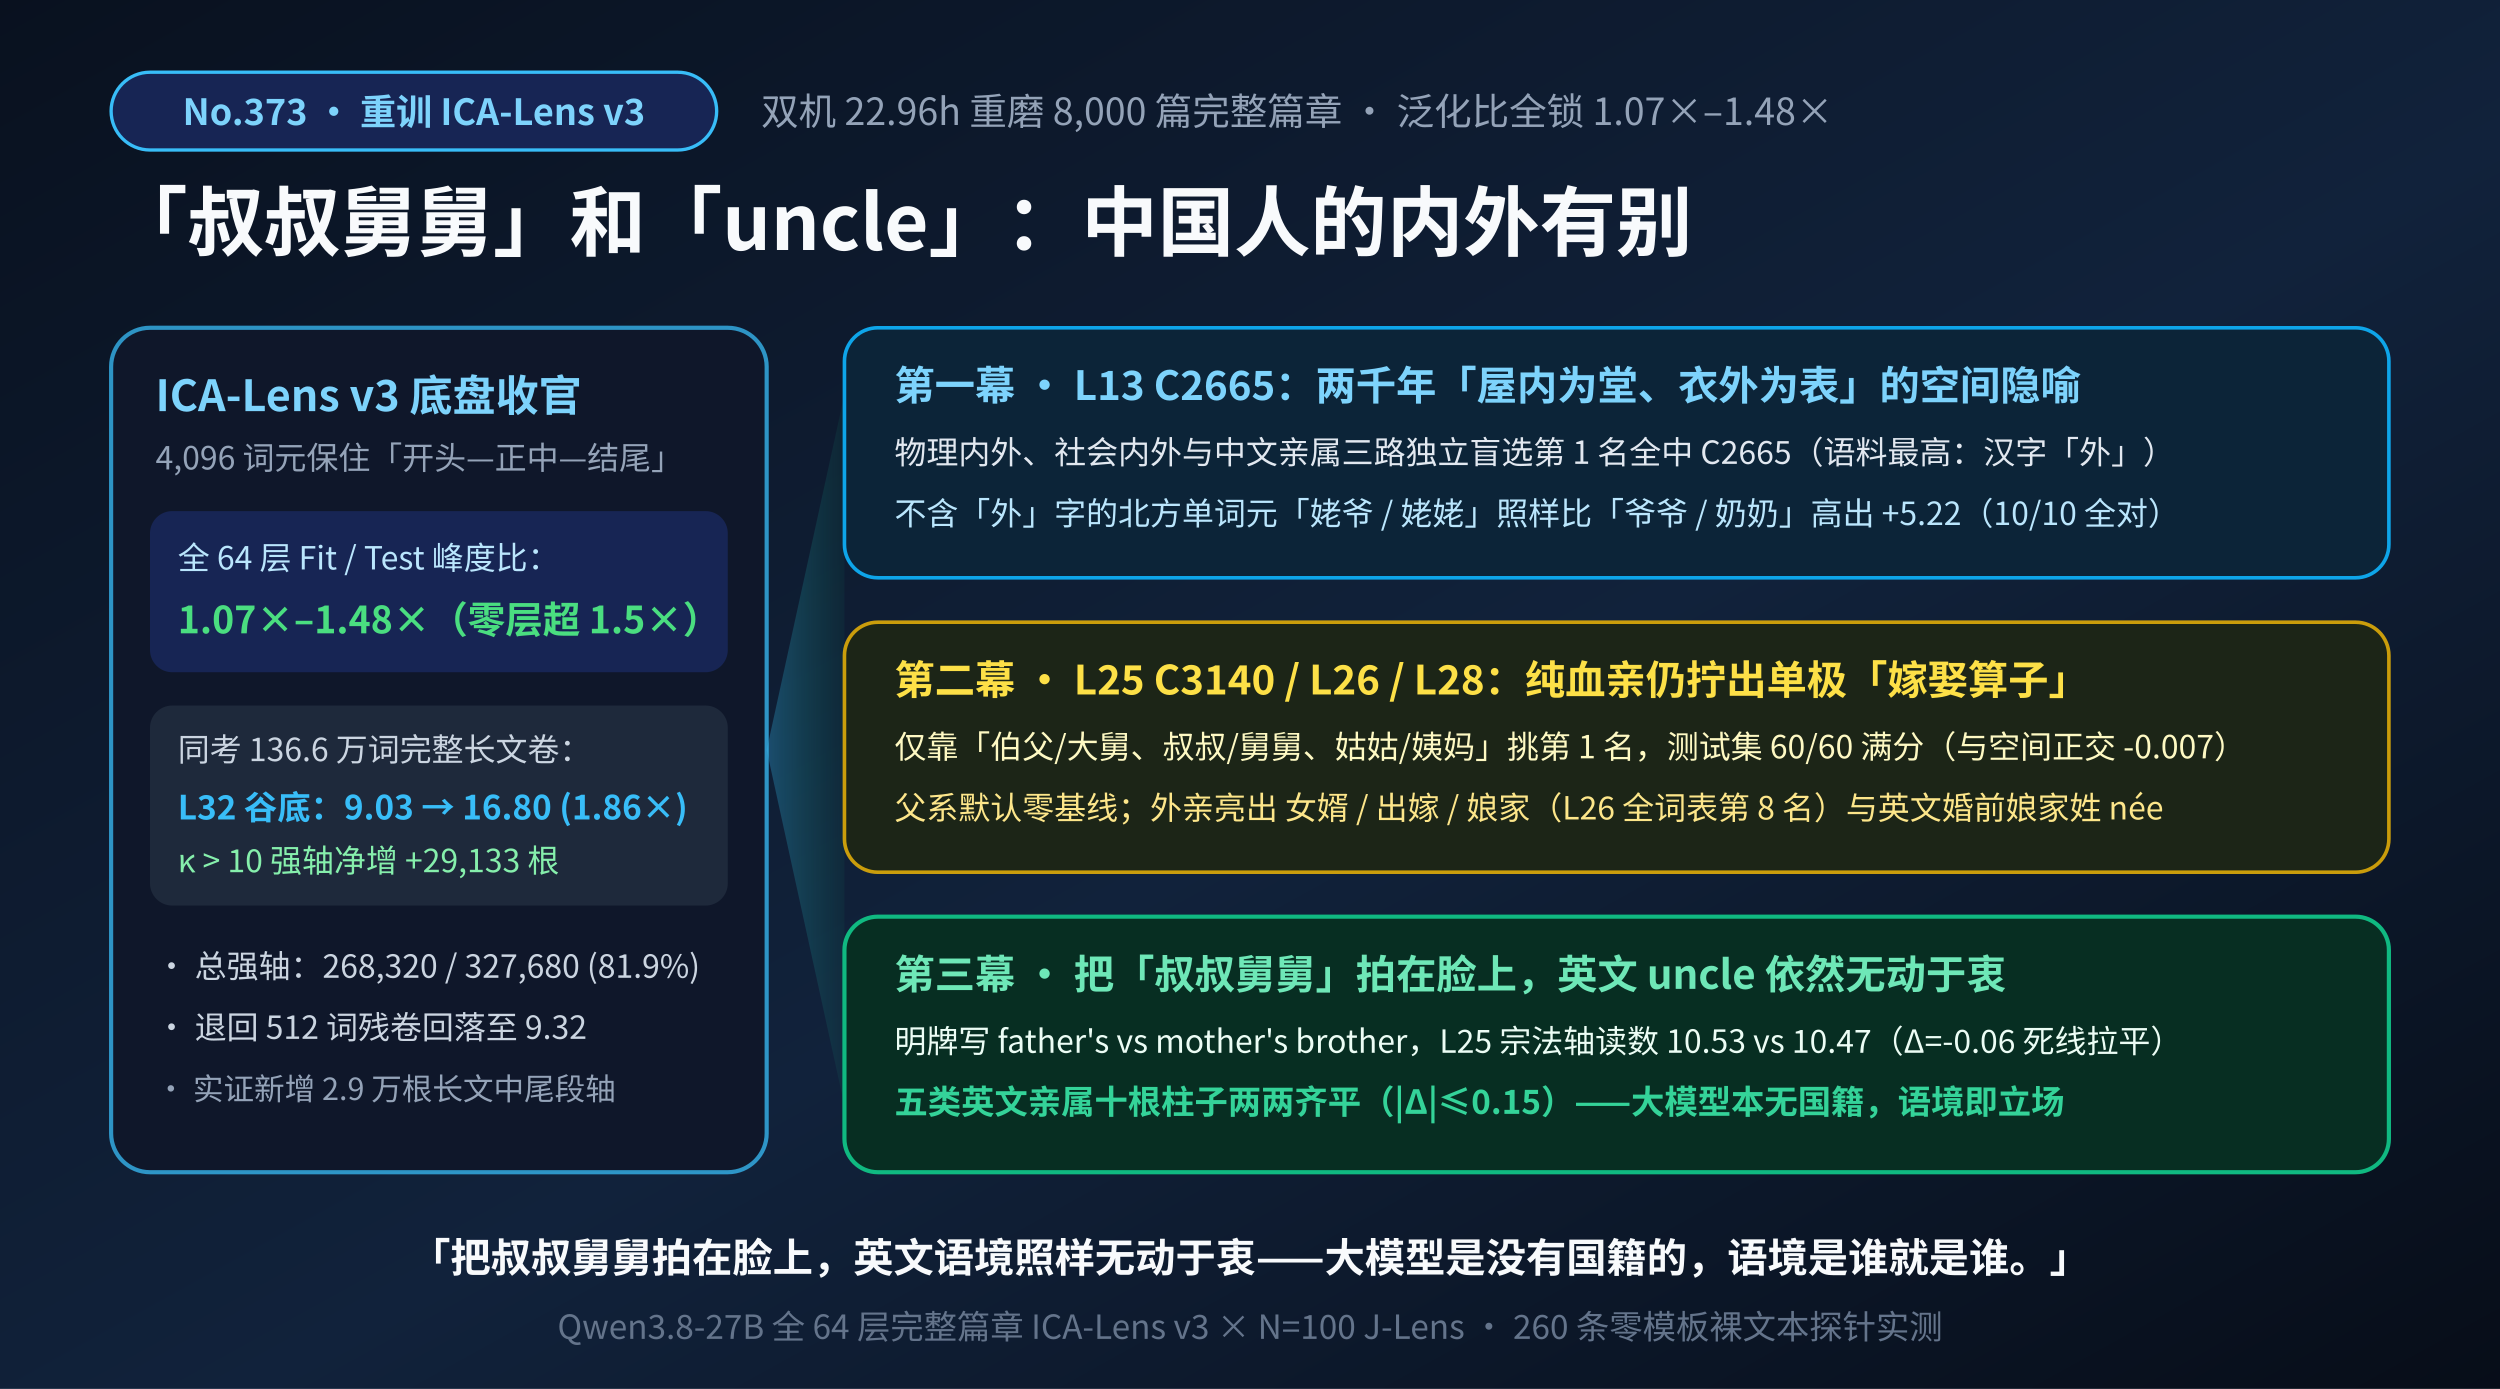
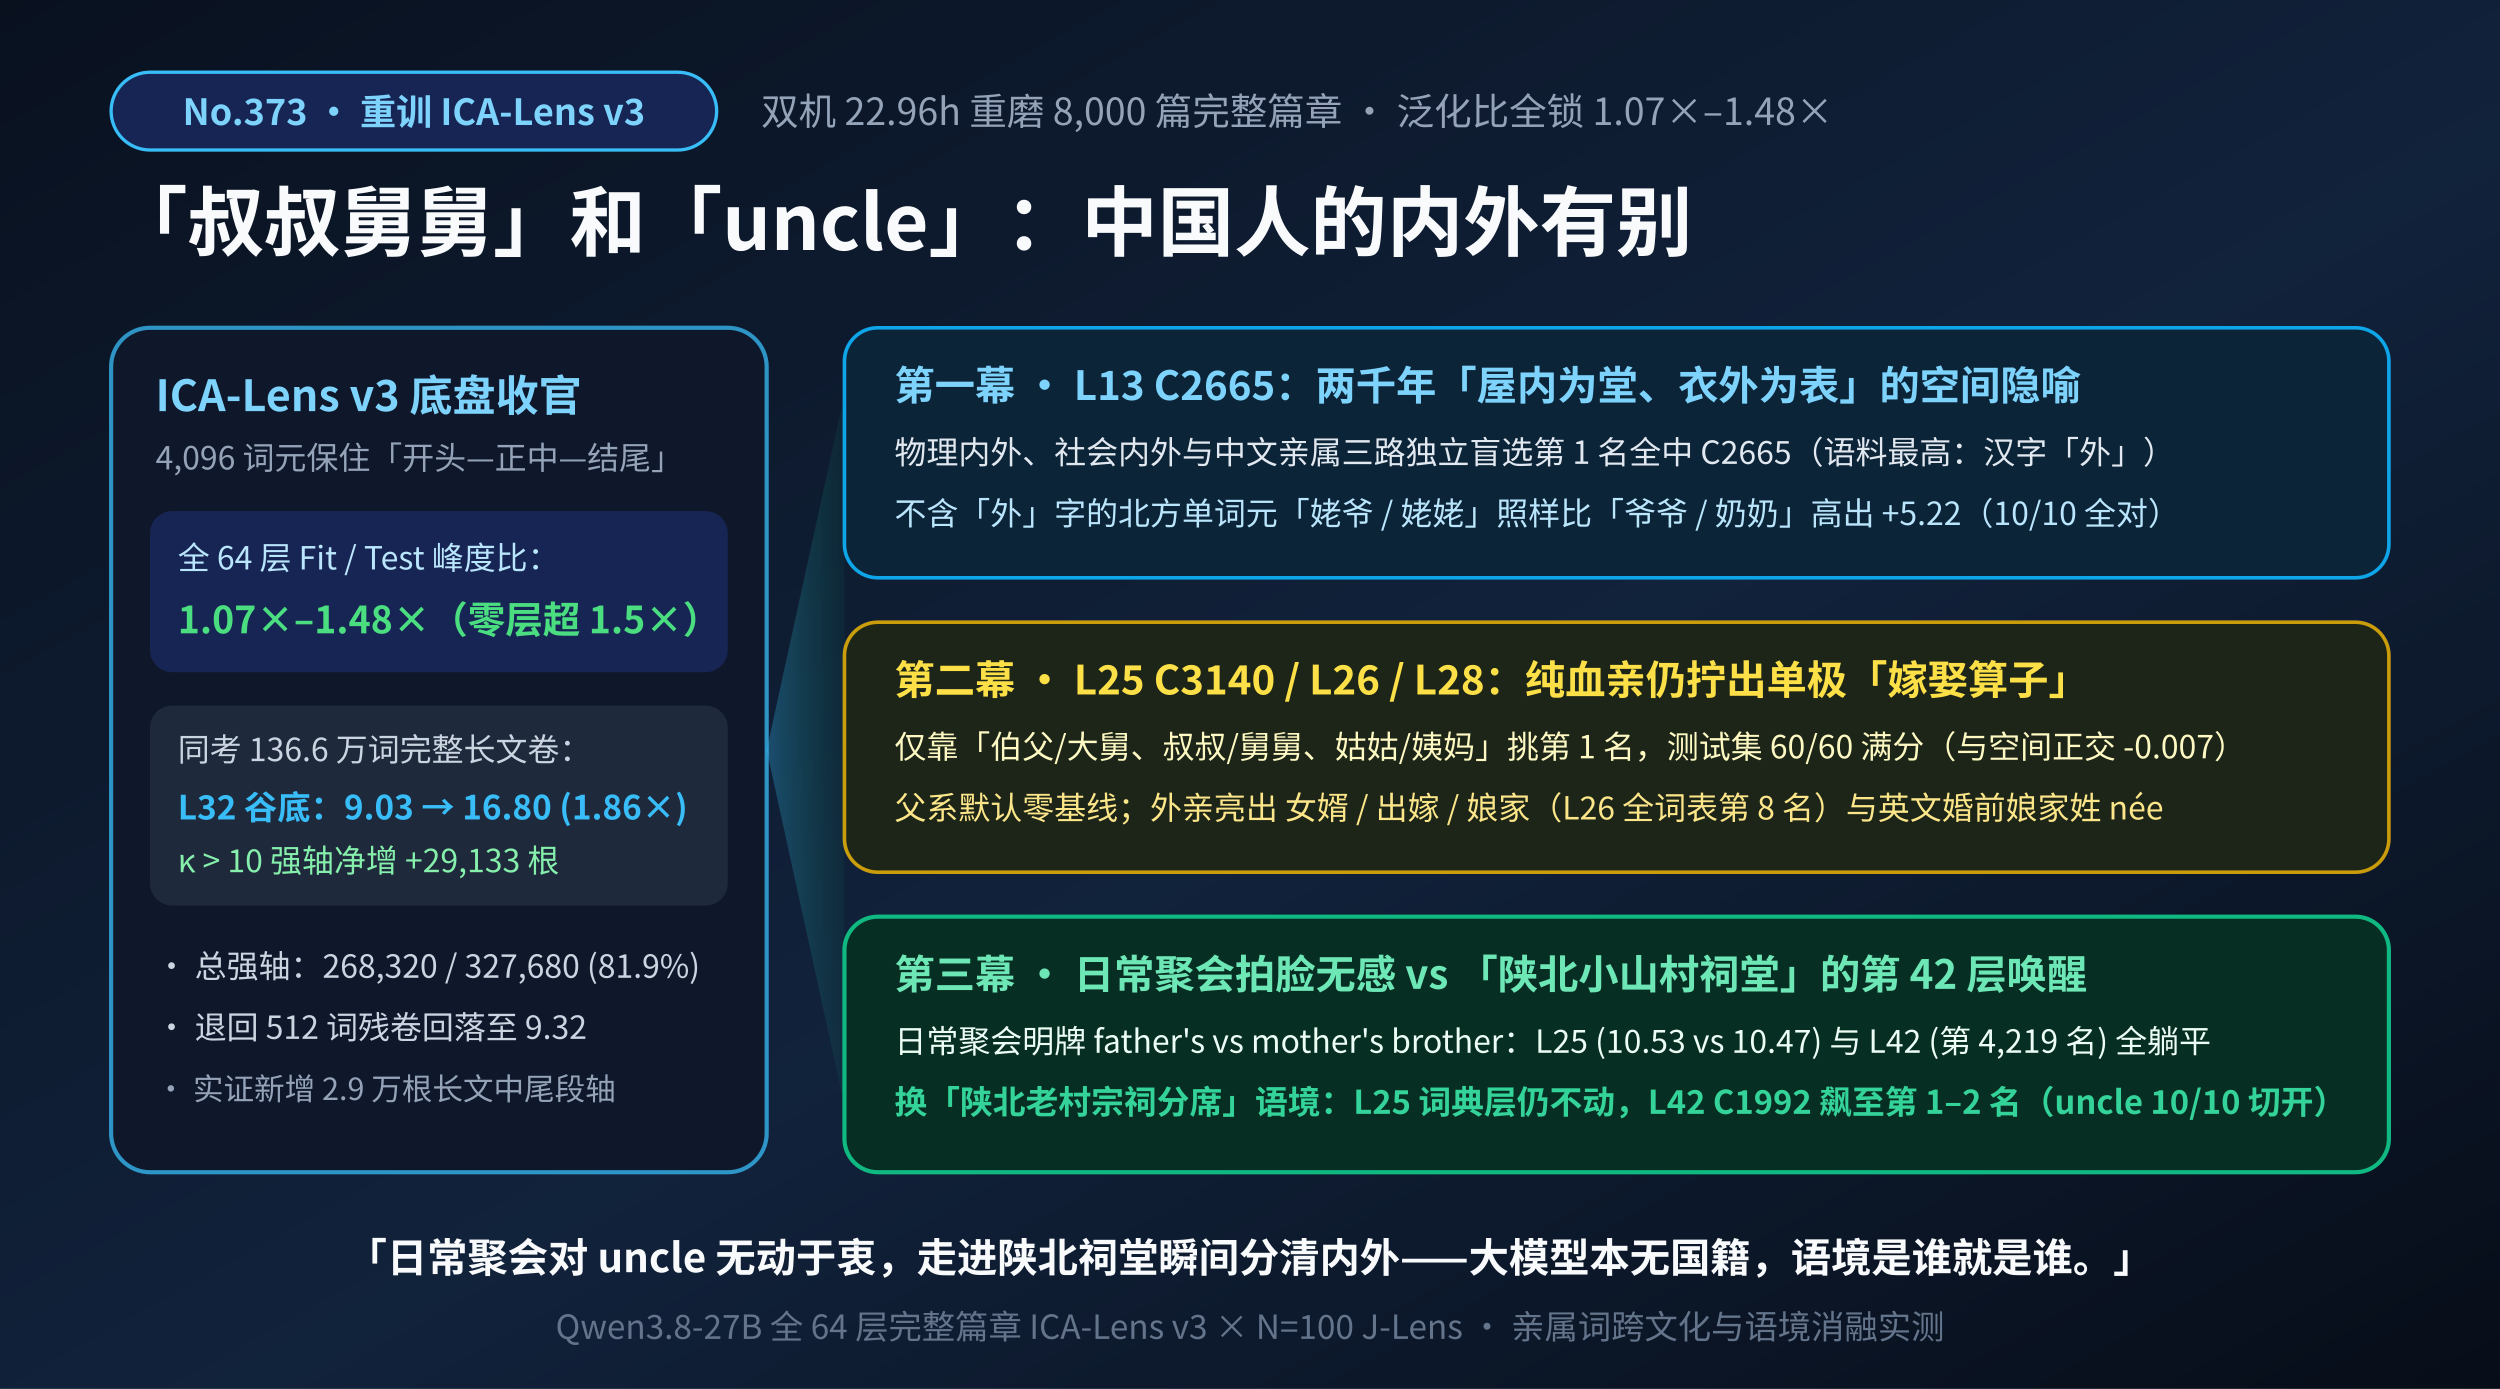
<svg xmlns="http://www.w3.org/2000/svg" viewBox="0 0 900 500" width="900" height="500" font-family="'WenQuanYi Micro Hei','Noto Sans CJK SC',sans-serif">
  <defs>
    <linearGradient id="bg373" x1="0" y1="0" x2="1" y2="1">
      <stop offset="0" stop-color="#09111f" />
      <stop offset="0.55" stop-color="#11223b" />
      <stop offset="1" stop-color="#070d18" />
    </linearGradient>
    <linearGradient id="beam373" x1="0" y1="0" x2="1" y2="0">
      <stop offset="0" stop-color="#38bdf8" stop-opacity="0.30" />
      <stop offset="1" stop-color="#10b981" stop-opacity="0.06" />
    </linearGradient>
  </defs>
  <rect width="900" height="500" fill="url(#bg373)" />
  <rect x="40" y="26" width="218" height="28" rx="14" fill="#172554" stroke="#38bdf8" stroke-width="1.2" />
  <text x="149" y="45" text-anchor="middle" font-size="13" font-weight="bold" fill="#7dd3fc">No.373 · 重训 ICA-Lens v3</text>
  <text x="274" y="45" font-size="13.5" fill="#94a3b8">双机 22.96h 重磨 8,000 篇完整篇章 · 泛化比全锁 1.07×–1.48×</text>
  <text x="40" y="90" font-size="27.5" font-weight="bold" fill="#f8fafc">「叔叔舅舅」和「uncle」：中国人的内外有别</text>
  <rect x="40" y="118" width="236" height="304" rx="14" fill="#0f172a" stroke="#38bdf8" stroke-width="1.5" stroke-opacity="0.75" />
  <text x="56" y="148" font-size="15.5" font-weight="bold" fill="#7dd3fc">ICA-Lens v3 底盘收官</text>
  <text x="56" y="169" font-size="11.5" fill="#94a3b8">4,096 词元保住「开头—正中—结尾」</text>
  <rect x="54" y="184" width="208" height="58" rx="8" fill="#172554" />
  <text x="64" y="205" font-size="11.5" fill="#bae6fd">全 64 层 Fit / Test 峰度比：</text>
  <text x="64" y="228" font-size="13.5" font-weight="bold" fill="#4ade80">1.07×–1.48×（零层超 1.5×）</text>
  <rect x="54" y="254" width="208" height="72" rx="8" fill="#1e293b" />
  <text x="64" y="274" font-size="11.5" fill="#cbd5e1">同考 136.6 万词完整长文卷：</text>
  <text x="64" y="295" font-size="12" font-weight="bold" fill="#38bdf8">L32 谷底：9.03 → 16.80 (1.86×)</text>
  <text x="64" y="314" font-size="11.5" fill="#86efac">κ &gt; 10 强轴净增 +29,133 根</text>
  <text x="56" y="352" font-size="11.5" fill="#cbd5e1">• 总强轴：268,320 / 327,680 (81.9%)</text>
  <text x="56" y="374" font-size="11.5" fill="#cbd5e1">• 退回 512 词残卷回落至 9.32</text>
  <text x="56" y="396" font-size="11" fill="#94a3b8">• 实证新增 2.9 万根长文中尾段轴</text>
  <polygon points="276,270 304,142 304,398" fill="url(#beam373)" />
  <rect x="304" y="118" width="556" height="90" rx="12" fill="#0c2438" stroke="#0ea5e9" stroke-width="1.3" />
  <text x="322" y="144" font-size="14.5" font-weight="bold" fill="#7dd3fc">第一幕 · L13 C2665：两千年「屋内为堂、衣外为表」的空间隐喻</text>
  <text x="322" y="167" font-size="11.5" fill="#e2e8f0">物理内外、社会内外与中文亲属三路独立盲选第 1 名全中 C2665（语料最高：汉字「外」）</text>
  <text x="322" y="189" font-size="11.5" fill="#bae6fd">不含「外」字的北方单词元「姥爷 / 姥姥」照样比「爷爷 / 奶奶」高出 +5.22（10/10 全对）</text>
  <rect x="304" y="224" width="556" height="90" rx="12" fill="#1c2517" stroke="#eab308" stroke-width="1.3" stroke-opacity="0.85" />
  <text x="322" y="250" font-size="14.5" font-weight="bold" fill="#fde047">第二幕 · L25 C3140 / L26 / L28：纯血亲仍拧出单极「嫁娶算子」</text>
  <text x="322" y="273" font-size="11.5" fill="#fef9c3">仅靠「伯父/大舅、叔叔/舅舅、姑姑/姨妈」挑第 1 名，测试集 60/60 满分（与空间正交 -0.007）</text>
  <text x="322" y="295" font-size="11.5" fill="#fde68a">父系默认零基线；外亲亮出 女婿 / 出嫁 / 娘家（L26 全词表第 8 名）与英文婚前娘家姓 née</text>
  <rect x="304" y="330" width="556" height="92" rx="12" fill="#072e22" stroke="#10b981" stroke-width="1.5" />
-   <text x="322" y="356" font-size="14.5" font-weight="bold" fill="#6ee7b7">第三幕 · 把「叔叔舅舅」拍在脸上，英文 uncle 依然无动于衷</text>
-   <text x="322" y="379" font-size="11.5" fill="#ecfdf5">明牌写 father's vs mother's brother，L25 宗法轴读数 10.53 vs 10.47（Δ=-0.06 死线拉平）</text>
-   <text x="322" y="401" font-size="12" font-weight="bold" fill="#34d399">五类英文亲属十根柱子两两齐平（|Δ|≤0.15）——大模型本无国籍，语境即立场</text>
-   <text x="450" y="458" text-anchor="middle" font-size="14.5" font-weight="bold" fill="#f8fafc">「把叔叔舅舅拍在脸上，英文语境照样无动于衷——大模型是没有国籍的，语境是谁就是谁。」</text>
-   <text x="450" y="482" text-anchor="middle" font-size="12" fill="#64748b">Qwen3.8-27B 全 64 层完整篇章 ICA-Lens v3 × N=100 J-Lens · 260 条零模板裸文本探针实测</text>
+   <text x="322" y="356" font-size="14.5" font-weight="bold" fill="#6ee7b7">第三幕 · 日常聚会拍脸无感 vs 「陕北小山村祠堂」的第 42 层唤醒</text>
+   <text x="322" y="379" font-size="11.5" fill="#ecfdf5">日常聚会明牌 father's vs mother's brother：L25 (10.53 vs 10.47) 与 L42 (第 4,219 名) 全躺平</text>
+   <text x="322" y="401" font-size="11.8" font-weight="bold" fill="#34d399">换「陕北老村宗祠分席」语境：L25 词典层仍不动，L42 C1992 飙至第 1–2 名（uncle 10/10 切开）</text>
+   <text x="450" y="458" text-anchor="middle" font-size="14.5" font-weight="bold" fill="#f8fafc">「日常聚会对 uncle 无动于衷，走进陕北祠堂瞬间分清内外——大模型本无国籍，语境是谁就是谁。」</text>
+   <text x="450" y="482" text-anchor="middle" font-size="12" fill="#64748b">Qwen3.8-27B 全 64 层完整篇章 ICA-Lens v3 × N=100 J-Lens · 亲属词跨文化与语境消融实测</text>
</svg>
